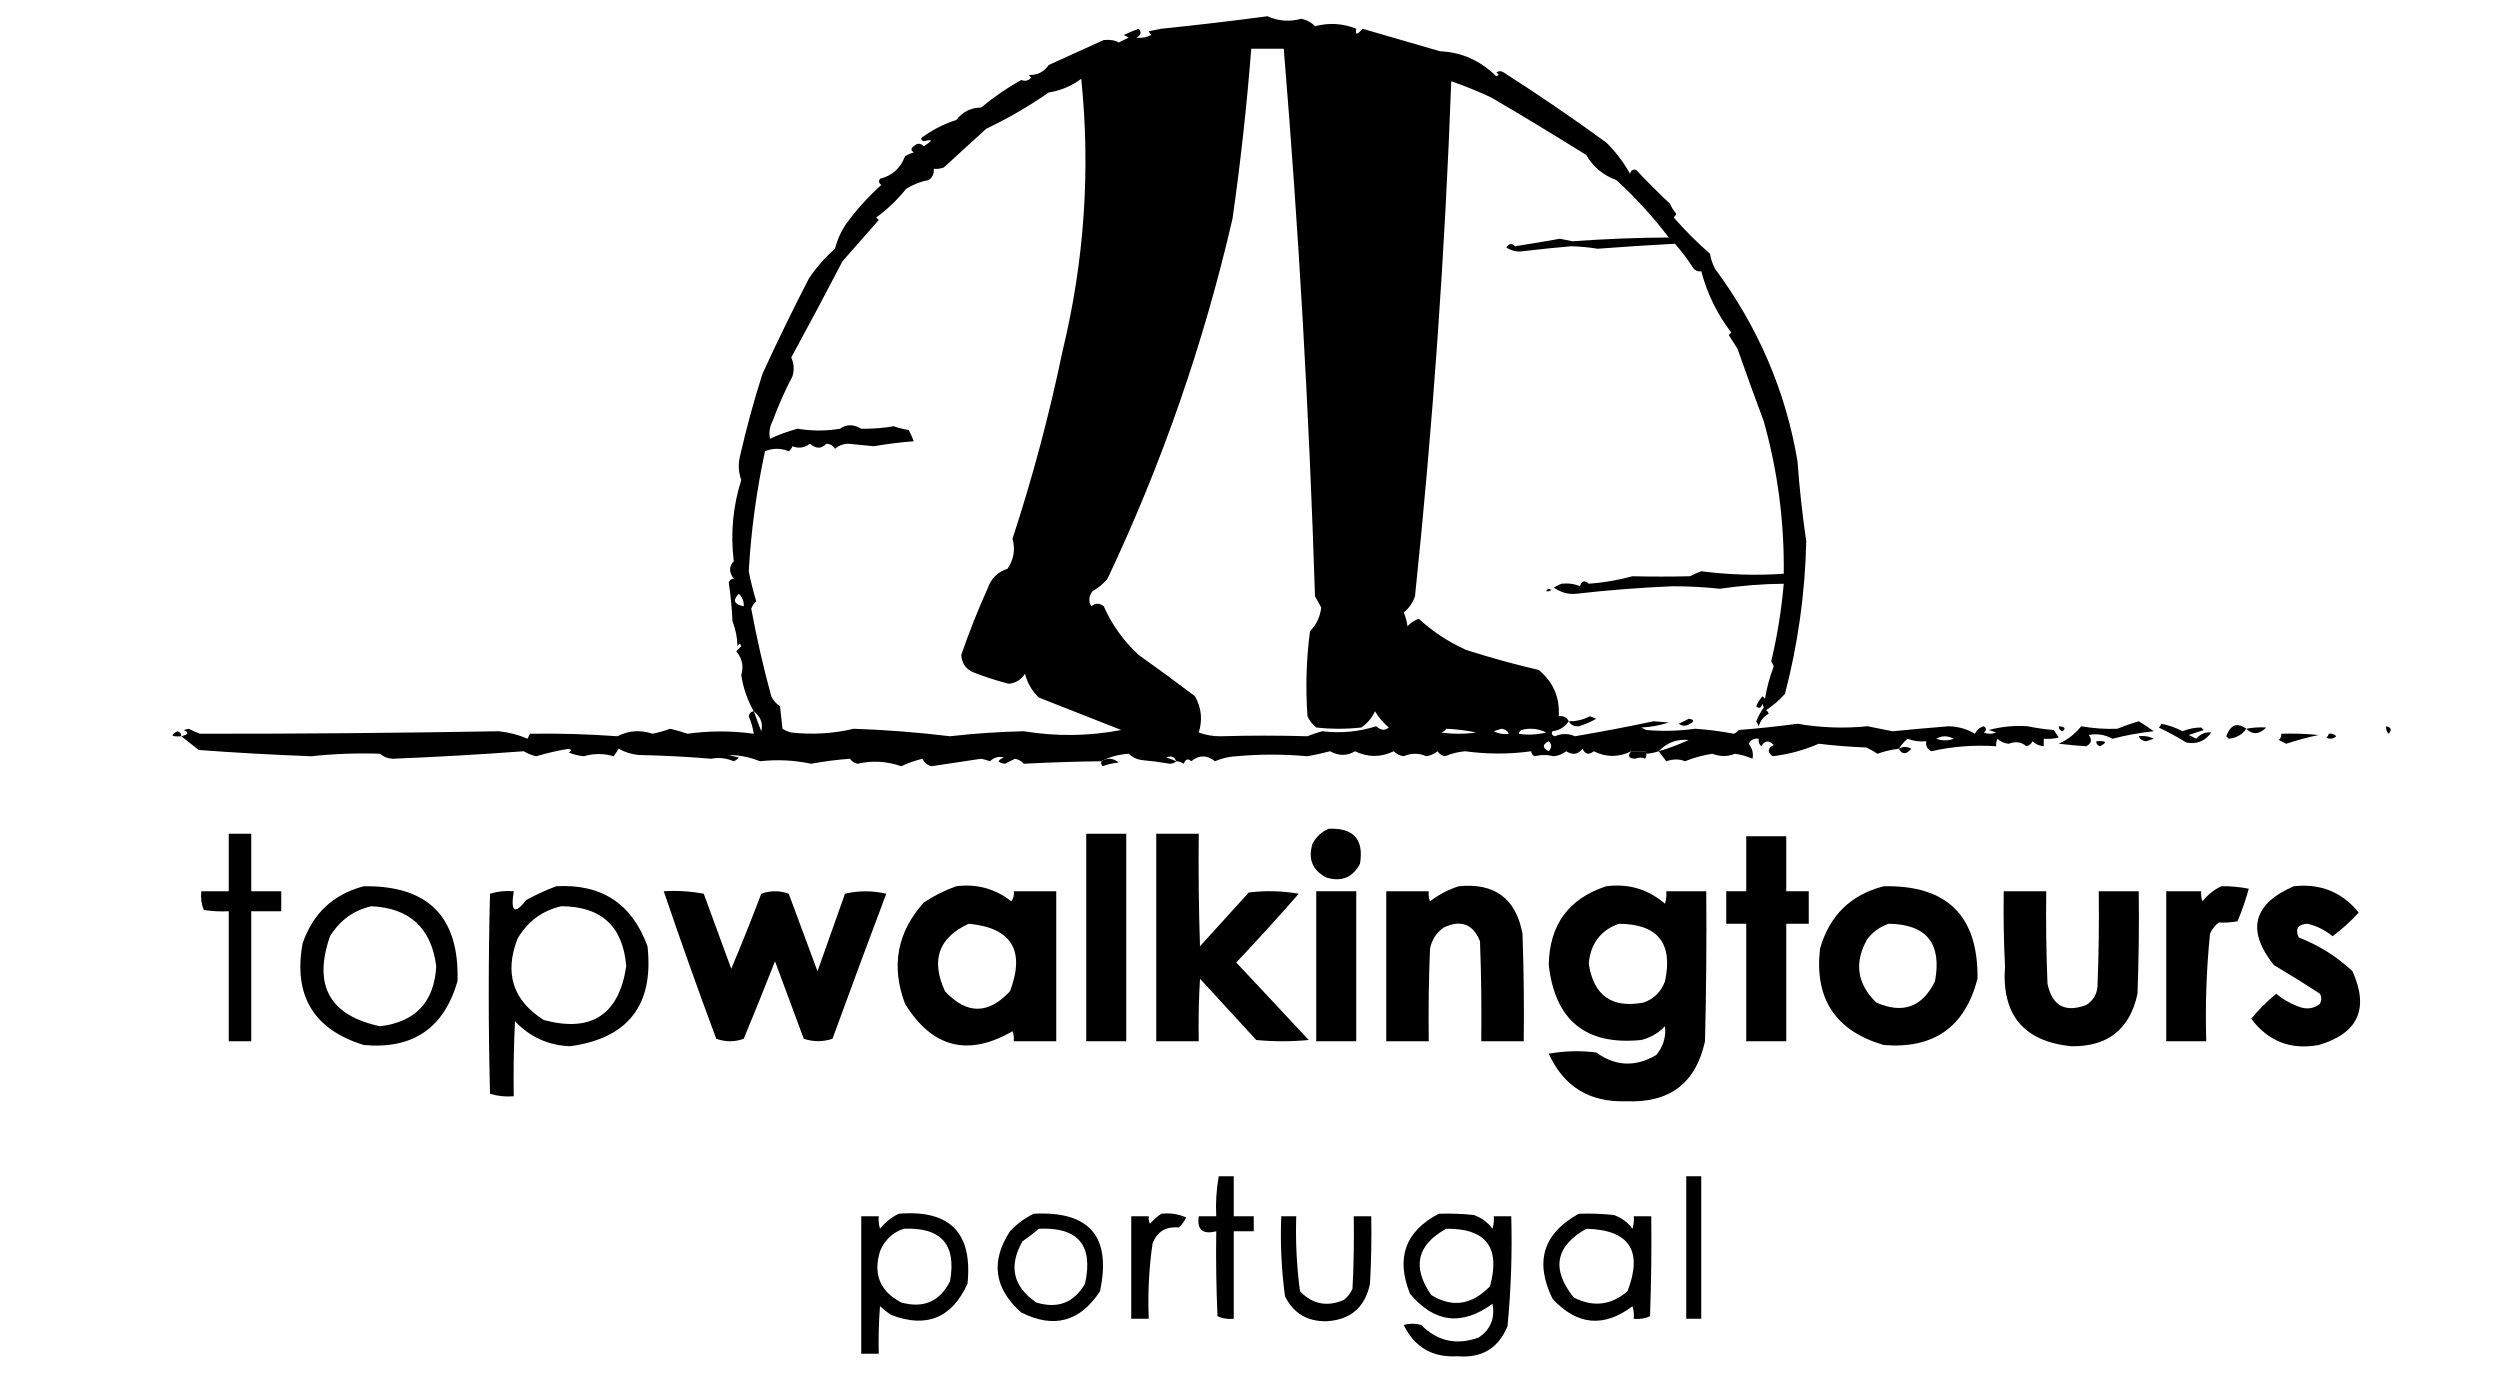
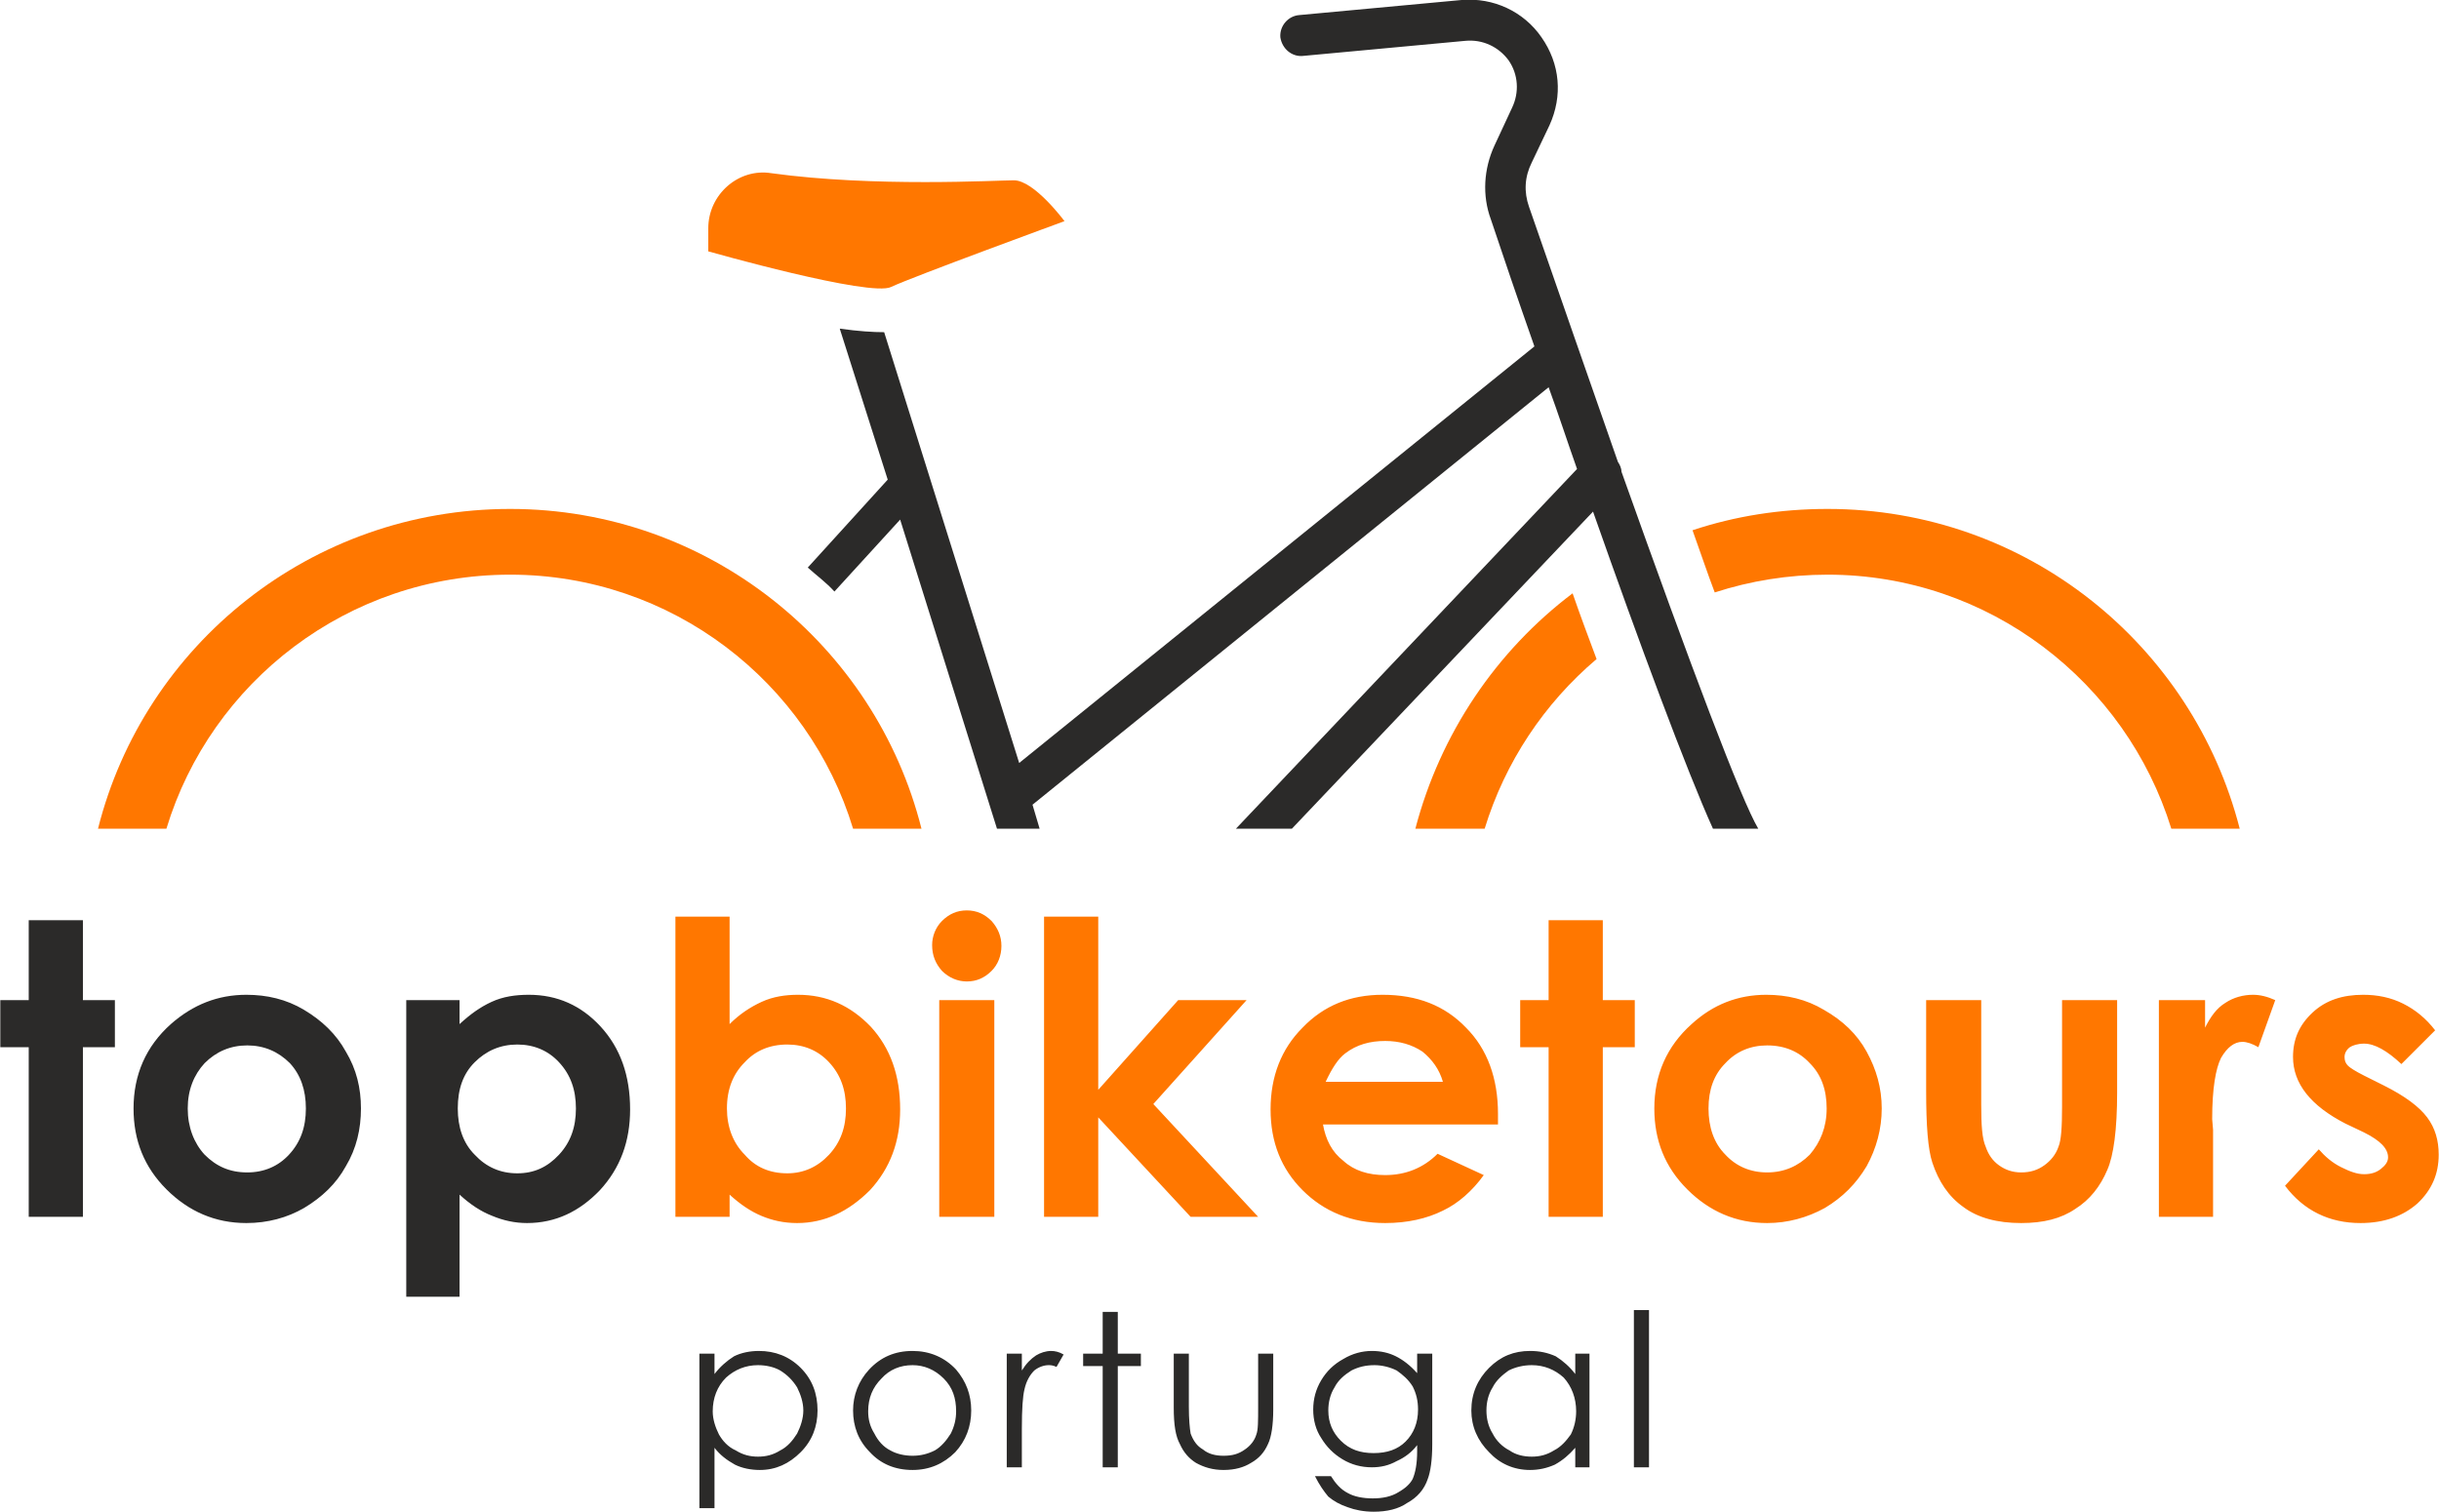
- <svg xmlns="http://www.w3.org/2000/svg" width="1000" height="557" shape-rendering="geometricPrecision" text-rendering="geometricPrecision" image-rendering="optimizeQuality" fill-rule="evenodd" clip-rule="evenodd">
-   <path fill="currentColor" d="M627.5 288.5c-1.473 2.272-3.64 3.605-6.5 4-.591.983-.257 1.65 1 2 2.646-1.177 5.312-1.177 8 0a811.304 811.304 0 0031.5-6l6 .5a40.23 40.23 0 01-11 2l2 1a86.258 86.258 0 0019.5-.5c5.229.34 10.395 1.007 15.5 2a4.457 4.457 0 002-1.5 421.743 421.743 0 0023.5-2.5 103.216 103.216 0 0028 1l10 2a1513.2 1513.2 0 0122.5-2c3.863.132 7.363 1.132 10.5 3 .7-1.532 1.866-2.532 3.5-3 1.211.774 1.211 1.607 0 2.5 1.667.667 3.333.667 5 0l-3-1c5.176-1.375 10.342-1.875 15.5-1.5a84.8 84.8 0 0010.5 1.5l2 3a18.453 18.453 0 01-6 .5v3c-1.7-.126-3.2-.793-4.5-2-.381.982-1.214 1.648-2.5 2-1.871-1.715-4.204-2.049-7-1-1.82-.149-3.32-.816-4.5-2a4.934 4.934 0 00-.5 3c-8.866-.597-17.533.07-26 2-1.611-.82-2.278-2.154-2-4-2.619.268-5.119-.065-7.5-1-1.388 1.236-2.554 2.569-3.5 4a38.822 38.822 0 00-8.5 2 29.517 29.517 0 00-4.5-2.5 237.946 237.946 0 01-19-1.5 65.292 65.292 0 01-18.5 5c-2.152-1.777-1.985-3.277.5-4.5-1.973-2.015-3.64-1.848-5 .5-.886-.825-1.219-1.825-1-3-1.846-.278-3.18.389-4 2 1.429 1.831 1.929 3.831 1.5 6a27.261 27.261 0 00-7-2c-3.017 1.207-6.017 1.207-9 0a48.734 48.734 0 00-11 3c-2.208-.945-4.708-.945-7.5 0a514.367 514.367 0 01-3-4 20.69 20.69 0 01-5 1c0-.667-.333-1-1-1 .131-.876-.202-1.543-1-2-1.526.494-2.859 1.161-4 2-5.033 2.485-10.033 2.485-15 0-1.946 1.587-3.446 1.254-4.5-1-1.793 2.306-3.96 2.639-6.5 1-1.449 1.117-3.116 1.784-5 2-2.598-.649-5.098-.649-7.5 0-1.011-.392-1.511-1.059-1.5-2-8.674 1.217-17.507 1.217-26.5 0a26.922 26.922 0 00-8 2c-1.261-.259-2.261-.926-3-2a9.201 9.201 0 01-4.5 2c-3-1.333-6-1.333-9 0a6.895 6.895 0 01-4-2c-5.168 2.499-10.335 2.499-15.5 0-3.121 1.933-6.454 1.933-10 0a108.036 108.036 0 01-9 2c-9.66-.858-19.16-.858-28.5 0a24.325 24.325 0 00-8.5 2c-3.19-2.569-6.356-2.569-9.5 0-1.303-1.218-2.303-.885-3 1a5.576 5.576 0 00-3-1c-.597.639-1.43.972-2.5 1a152.043 152.043 0 00-11.5-1.5c-1.941-.304-3.607-1.137-5-2.5-4.095.273-7.762 1.273-11 3-10.327.127-20.66.46-31 1-.76-.989-1.927-1.655-3.5-2l-4 2c-3.063-.435-3.23-1.268-.5-2.5-2.062-.564-3.895-.064-5.5 1.5a27.395 27.395 0 00-3.5-1c-6.683 1.001-13.35 2.001-20 3-1.634-.468-2.8-1.468-3.5-3a43.097 43.097 0 00-8.5 3c-5.759-2.027-11.592-2.36-17.5-1-1.261-.259-2.261-.926-3-2-4.968.351-10.135 1.018-15.5 2-6.826-1.435-13.659-1.768-20.5-1-4.074-1.64-8.241-2.473-12.5-2.5l4 1a4.457 4.457 0 01-2 1.5c-3.015-1.28-6.015-1.613-9-1a453.451 453.451 0 00-29-1.5 19.95 19.95 0 01-8-2.5l-2 3c-3.969-1.174-7.969-1.174-12 0a20.2 20.2 0 01-6-1.5c1.196-.654 1.196-1.154 0-1.5a105.33 105.33 0 00-13 3 16.229 16.229 0 01-5-2 1541.363 1541.363 0 01-52.5 3c-1.981-.129-3.647-.796-5-2a195.067 195.067 0 00-27.5 1 1248.636 1248.636 0 01-45-2.5 481.653 481.653 0 01-7-5.5c2.908-.659 3.242-1.493 1-2.5l2-.5a32.7 32.7 0 004.5 2c39.905.029 79.738-.304 119.5-1 4.037.405 7.87 1.405 11.5 3l1-2a392.958 392.958 0 0135 1c4.463-2.309 9.13-2.642 14-1a41.932 41.932 0 007-2c2.4.544 4.733 1.211 7 2 8.783-1.232 17.617-1.232 26.5 0a28.741 28.741 0 00-2-7c.247-1.213.914-1.88 2-2-2.545-4.466-4.212-9.3-5-14.5 1.063-3.426.396-6.593-2-9.5l2-2c-.346-1.196-.846-1.196-1.5 0-.089-3.528-.756-6.862-2-10a154.652 154.652 0 00-1.5-15.5c.392-1.011 1.059-1.511 2-1.5-1.958-2.637-1.958-4.971 0-7-1.343-11.072-.343-21.905 3-32.5-1.117-3.073-1.284-6.24-.5-9.5 2.463-10.9 5.463-21.9 9-33a925.945 925.945 0 0118.5-38 59.693 59.693 0 0110.5-12 30.446 30.446 0 014.5-10c4.083-5.589 8.75-10.755 14-15.5-.951-.718-1.117-1.55-.5-2.5 4.871-1.2 8.204-4.2 10-9a11.357 11.357 0 013.5-1.5c-1.211-.893-1.211-1.726 0-2.5 1.333-1.333 2.667-1.333 4 0 3.736-2.31 3.736-2.977 0-2-1.333-.667-1.333-1.333 0-2a46.71 46.71 0 0113-6.5c2.521-3.26 5.855-4.927 10-5a102.477 102.477 0 0116-11c1.595.617 2.928.284 4-1l-1-1c3.421.121 6.088-1.212 8-4 7.323-3.328 14.657-6.661 22-10 2.627-.212 4.627.121 6 1l4-2-2-1a66.557 66.557 0 016-2.5c1.239 1.507.905 2.674-1 3.5 2.053.325 4.053-.009 6-1a3.647 3.647 0 01-1-1.5l5-1c14.39-1.484 28.556-3.15 42.5-5 4.4 1.983 8.9 2.316 13.5 1 2.194.454 4.027 1.454 5.5 3 5.624-1.503 11.124-1.17 16.5 1-.485 2.612.349 2.612 2.5 0a6956.81 6956.81 0 0131 9c8.573.358 16.073 3.692 22.5 10 1.196-.346 1.196-.846 0-1.5 1-.667 2-.667 3 0a820.309 820.309 0 0141 28 54.726 54.726 0 019.5 12.5c.423-1.456 1.256-1.956 2.5-1.5A308.222 308.222 0 00668 81.5a15.645 15.645 0 002.5 4 3.647 3.647 0 01-1 1.5c4.5 5.167 9.333 10 14.5 14.5a20.64 20.64 0 002 6c17.327 23.423 28.327 49.089 33 77a426.536 426.536 0 003.5 32c-.463 20.712-3.297 41.045-8.5 61a35.063 35.063 0 01-7.5 6.5c.457.414.791.914 1 1.5-2.035 1.097-3.368 2.763-4 5l-1-2a26.248 26.248 0 013-5.5l-.5-1.5c-.535 1.771-1.369 2.104-2.5 1a12.403 12.403 0 012.5-4l1 1a68.059 68.059 0 013.5-13l-1-2a214.55 214.55 0 005-31c-8.421.071-16.921.738-25.5 2a179.952 179.952 0 00-19-1 541.46 541.46 0 00-38.5 3c-3.132.356-6.132-.478-9-2.5l3-1.5c2.768-.303 5.268.03 7.5 1 .677-2.189 1.844-2.522 3.5-1 5.804-.414 11.637-1.414 17.5-3 7.695.177 15.361.177 23 0a37.138 37.138 0 014.5-2c11.084 1.428 22.084 1.761 33 1 .245-20.816-2.422-41.149-8-61a1467.889 1467.889 0 01-10.5-29l-3.5-5.5 1-1c-5.622-7.361-9.622-15.528-12-24.5-1.175.219-2.175-.114-3-1a86.401 86.401 0 00-7.5-10 1270.288 1270.288 0 00-31 2 76.618 76.618 0 00-10.5-1 592.233 592.233 0 00-19.5 2c-2.138.352-4.304-.148-6.5-1.5 1.036-1.617 2.203-1.784 3.5-.5a801.901 801.901 0 0018-3l5 1c13.231-.94 26.064-1.44 38.5-1.5a170.723 170.723 0 00-21-23c-5.195-1.858-9.195-5.192-12-10a1521.507 1521.507 0 00-38-23 163.288 163.288 0 00-16-6.5 3053.78 3053.78 0 01-14.5 206c-.883 2.602-2.383 4.769-4.5 6.5a20.431 20.431 0 011.5 5.5 10.94 10.94 0 014.5-3c5.611 5.147 11.945 9.314 19 12.5a386.091 386.091 0 0029 8c5.788 4.749 8.454 10.915 8 18.5 1.88-.271 3.213.396 4 2zm-127-269h13a4337.562 4337.562 0 0112.5 219c.85 1.51 1.683 3.01 2.5 4.5-.456 3.734-1.956 6.901-4.5 9.5a166.721 166.721 0 00-1 34 11.532 11.532 0 003.5 4.5c6 .667 12 .667 18 0 2.406-1.622 4.239-3.789 5.5-6.5a25.55 25.55 0 005.5 6.5c-1.522 1.328-3.189 1.162-5-.5-7.05 2.222-14.217 2.889-21.5 2a40.179 40.179 0 00-6 2 595.813 595.813 0 00-34.5 0 24.227 24.227 0 01-9-1.5c1.581-5.022 1.081-9.855-1.5-14.5a859.255 859.255 0 00-22.5-16.5c-6.032-5.53-10.699-12.03-14-19.5-1.667-1.333-3.333-1.333-5 0-1.163-2.05-.996-4.05.5-6a21.53 21.53 0 006-5c21.842-46.191 38.508-94.191 50-144a1069.812 1069.812 0 007.5-68zm-68 12c3.747 36.6 1.247 72.934-7.5 109a690.578 690.578 0 01-20 75c1.198 4.289.531 8.289-2 12-3.974 1.307-6.641 3.974-8 8a302.513 302.513 0 00-10.5 26.5c.235 3.399 1.902 5.732 5 7a118.229 118.229 0 0014 4.5c2.771-.256 4.938-1.59 6.5-4 .936 3.707 2.769 6.874 5.5 9.5l33 13c-12.83 2.481-25.83 2.647-39 .5a324.51 324.51 0 00-29.5 2 447.138 447.138 0 00-38.5-3c-8.203 1.95-16.537 2.45-25 1.5a11.333 11.333 0 01-3.5-1.5l-1-9c-1.556-1.02-2.722-2.353-3.5-4a435.17 435.17 0 01-8-35 7.293 7.293 0 012-3 116.258 116.258 0 01-3-12c.91-16.057 3.076-32.057 6.5-48 3.135-1.299 6.301-1.299 9.5 0a4.457 4.457 0 001.5-2c2.42.988 4.753.655 7-1 2.419 2.094 4.586 2.094 6.5 0 1.529.029 2.696.696 3.5 2 1.574-1.348 3.407-2.014 5.5-2 3.322.345 6.655.679 10 1 5.508-.946 10.841-1.612 16-2a37.138 37.138 0 00-2-4.5 32.444 32.444 0 01-6-1.5 71.524 71.524 0 01-13 1c-3.068-1.859-5.902-1.859-8.5 0-5.515.93-11.182.93-17 0a68.96 68.96 0 00-11 4c-.484-2.413-.15-4.746 1-7a152.453 152.453 0 018-18c.769-2.599.602-5.099-.5-7.5a2204.956 2204.956 0 0020.5-38.5L351.5 88l-1-1a65.337 65.337 0 0012-11.5 26.131 26.131 0 019-3.5c1.537-1.11 2.203-2.61 2-4.5a8.435 8.435 0 004-.5c5.733-5.182 11.4-10.349 17-15.5a179.827 179.827 0 0025-14.5c4.873-.784 9.206-2.617 13-5.5zm-137 206c1.431 1.28 2.098 2.947 2 5-3.851-.679-4.518-2.346-2-5zm6 47c2.796 2.215 3.796 4.881 3 8l-3-8zm277 7c4.034.172 8.034.672 12 1.5a49.226 49.226 0 01-14 0c.916-.278 1.582-.778 2-1.5zm25 2a9.86 9.86 0 01-6-1l3-1c1.53.14 2.53.807 3 2zm4 0c.111-.617.444-1.117 1-1.5 3.533-.903 6.867-.57 10 1-3.802.917-7.468 1.083-11 .5zm167 2c2.193-1.297 4.527-1.297 7 0-2.271.863-4.605.863-7 0zm-111 5c3.247-3.455 7.247-4.955 12-4.5a90.245 90.245 0 01-12 4.5zm-44-4c1.282 1.208 1.282 2.542 0 4-2.625-1.365-2.625-2.698 0-4zm38 4h-5c1.141-.839 2.474-1.506 4-2 .798.457 1.131 1.124 1 2zm-187 4a28.208 28.208 0 00-4-1.5c1.963-.844 3.296-.344 4 1.5z" opacity="1" />
-   <path fill="currentColor" d="M600.5 98.5c1.333.667 1.333.667 0 0z" opacity="1" />
-   <path fill="currentColor" d="M618.5 236.5c.397-1.025 1.063-1.192 2-.5a2.428 2.428 0 01-2 .5z" opacity="1" />
-   <path fill="currentColor" d="M627.5 288.5c2.988.061 5.821-.605 8.5-2l2.5 1a32.5 32.5 0 01-7 3c-1.855.16-3.188-.507-4-2z" opacity="1" />
-   <path fill="currentColor" d="M675.5 287.5c2.205.346 2.372 1.013.5 2-1.578 1.047-3.078 1.047-4.5 0a71.254 71.254 0 004-2z" opacity="1" />
-   <path fill="currentColor" d="M855.5 288.5a77.261 77.261 0 016 4 110.84 110.84 0 00-16.5 3c-3.014-1.65-6.181-2.15-9.5-1.5 1.43 1.88 1.096 3.38-1 4.5-3.654-.23-7.321-.563-11-1 3.531-1.605 6.531-3.938 9-7a66.566 66.566 0 0014.5 1 82.284 82.284 0 018.5-3z" opacity="1" />
-   <path fill="currentColor" d="M864.5 289.5a30.644 30.644 0 018.5 3c2.468-1.003 4.968-1.503 7.5-1.5l1 1-6 2 3 1.5c1.64-1.93 3.64-2.763 6-2.5-2.505 3.5-5.839 4.833-10 4a114.963 114.963 0 00-11-6c.556-.383.889-.883 1-1.5z" opacity="1" />
-   <path fill="currentColor" d="M898.5 291.5c-1.6 2.351-3.933 3.684-7 4l-1-1c1.719-4.654 4.386-5.654 8-3z" opacity="1" />
-   <path fill="currentColor" d="M823.5 290.5c2.483.23 2.983.897 1.5 2-1.03-.336-1.53-1.003-1.5-2z" opacity="1" />
-   <path fill="currentColor" d="M898.5 291.5a31.6 31.6 0 018-.5c-2.817 2.83-5.483 2.997-8 .5z" opacity="1" />
-   <path fill="currentColor" d="M954.5 290.5c1.965.448 2.298 1.448 1 3-.886-.825-1.219-1.825-1-3z" opacity="1" />
-   <path fill="currentColor" d="M72.5 294.5c-4.088.282-4.588-.385-1.5-2 1.03.336 1.53 1.003 1.5 2z" opacity="1" />
-   <path fill="currentColor" d="M912.5 293.5a112.97 112.97 0 0115 .5 112.222 112.222 0 00-13 3.5l-3-1.5c.752-.671 1.086-1.504 1-2.5z" opacity="1" />
-   <path fill="currentColor" d="M931.5 293.5c1.175-.219 2.175.114 3 1-1.223 1.114-2.556 1.281-4 .5.556-.383.889-.883 1-1.5z" opacity="1" />
-   <path fill="currentColor" d="M855.5 294.5a9.86 9.86 0 016 1l-3 1c-1.53-.14-2.53-.807-3-2z" opacity="1" />
-   <path fill="currentColor" d="M838.5 296.5c4.088-.282 4.588.385 1.5 2-1.03-.336-1.53-1.003-1.5-2z" opacity="1" />
-   <path fill="currentColor" d="M759.5 299.5c1.739-.934 3.405-.934 5 0-2.006 2.396-3.672 2.396-5 0z" opacity="1" />
-   <path fill="currentColor" d="M652.5 300.5h5c.667 0 1 .333 1 1a2.428 2.428 0 01-.5 2c-1.13-.614-2.463-.614-4 0-2.578-.182-3.078-1.182-1.5-3z" opacity="1" />
-   <path fill="currentColor" d="M440.5 304.5c2.461-1.474 4.794-1.307 7 .5a26.67 26.67 0 00-6.5 1.5 2.428 2.428 0 01-.5-2z" opacity="1" />
-   <path fill="currentColor" d="M531.5 331.5c9.953-.404 14.12 4.263 12.5 14-2.919 5.525-7.419 7.358-13.5 5.5-5.525-2.919-7.358-7.419-5.5-13.5 1.494-2.814 3.66-4.814 6.5-6z" opacity="1" />
-   <path fill="currentColor" d="M91.5 333.5h9v23h12v8h-12v52h-9v-52a50.464 50.464 0 01-10-.5c-.935-2.381-1.268-4.881-1-7.5h11v-23z" opacity="1" />
-   <path fill="currentColor" d="M434.5 333.5h16v83h-16v-83z" opacity="1" />
-   <path fill="currentColor" d="M462.5 333.5h17c-.167 15.004 0 30.004.5 45l19.5-21.5a67.229 67.229 0 0120 .5 971.09 971.09 0 01-25 27.5l29 31c-7 .667-14 .667-21 0L480 391.5c-.5 8.327-.666 16.66-.5 25h-17v-83z" opacity="1" />
-   <path fill="currentColor" d="M698.5 334.5h16v22h9v13h-9v47h-16v-47h-8v-13h8v-22z" opacity="1" />
-   <path fill="currentColor" d="M145.5 354.5c25.808-.359 38.308 12.308 37.5 38-5.416 18.799-17.916 27.299-37.5 25.5-20.017-6.185-28.184-19.685-24.5-40.5 4.112-12.115 12.279-19.781 24.5-23zm3 8c15.355.686 24.022 8.686 26 24-.801 14.3-8.301 22.3-22.5 24-20.158-4.306-26.825-16.306-20-36 3.927-6.361 9.427-10.361 16.5-12z" opacity="1" />
-   <path fill="currentColor" d="M222.5 354.5c18.136-1.024 30.303 6.976 36.5 24 2.603 23.492-7.731 36.826-31 40-8.701-.351-16.034-3.684-22-10-.5 9.994-.666 19.994-.5 30-3.277.284-6.443-.049-9.5-1a1599.45 1599.45 0 010-80c3.057-.951 6.223-1.284 9.5-1-1.311 8.299.356 9.466 5 3.5a94.836 94.836 0 0112-5.5zm2 8c16.046.047 24.713 8.047 26 24-2.957 19.452-13.957 26.618-33 21.5-12.341-7.838-15.841-18.671-10.5-32.5 4.01-6.909 9.844-11.242 17.5-13z" opacity="1" />
-   <path fill="currentColor" d="M382.5 354.5c8.221-1.034 15.554.966 22 6 .929-1.189 1.262-2.522 1-4h17v60h-17a8.43 8.43 0 00-.5-4c-17.822 10.286-32.155 6.619-43-11-5.66-15.058-3.16-28.558 7.5-40.5 4.157-2.745 8.49-4.912 13-6.5zm5 15c17.166 1.644 22.666 10.644 16.5 27-8.667 9.333-17.333 9.333-26 0-5.746-12.455-2.579-21.455 9.5-27z" opacity="1" />
-   <path fill="currentColor" d="M583.5 354.5c14.401-1.418 22.901 4.915 25.5 19 .5 14.329.667 28.663.5 43h-17c.167-13.337 0-26.671-.5-40-2.779-6.896-7.613-8.729-14.5-5.5-2.967 2.1-4.8 4.934-5.5 8.5a684.346 684.346 0 00-.5 37h-17v-60h17a8.43 8.43 0 00.5 4c3.575-2.702 7.408-4.702 11.5-6z" opacity="1" />
-   <path fill="currentColor" d="M642.5 354.5c8.938-1.143 16.772 1.19 23.5 7a12.93 12.93 0 00.5-5h16c.167 20.003 0 40.003-.5 60-3.626 16.755-14.126 24.755-31.5 24-14.641.52-24.974-5.813-31-19a60.713 60.713 0 0119-.5c7.703 5.555 15.703 5.888 24 1 2.794-3.344 3.961-7.177 3.5-11.5-2.626 2.731-5.793 4.564-9.5 5.5-22.125 2.218-34.458-7.782-37-30 .277-16.084 7.943-26.584 23-31.5zm5 15c15.608.106 21.775 7.773 18.5 23-1.5 4.167-4.333 7-8.5 8.5-12.721 2.443-20.054-2.724-22-15.5.686-7.996 4.686-13.329 12-16z" opacity="1" />
-   <path fill="currentColor" d="M753.5 354.5c25.324-.509 37.824 11.825 37.5 37-4.987 19.305-17.487 28.138-37.5 26.5-19.268-5.616-27.768-18.449-25.5-38.5 3.781-13.282 12.281-21.615 25.5-25zm2 15c15.133.213 21.3 7.879 18.5 23-5.071 10.358-12.904 13.191-23.5 8.5-7.76-7.575-8.926-16.075-3.5-25.5 2.322-2.895 5.155-4.895 8.5-6z" opacity="1" />
-   <path fill="currentColor" d="M888.5 354.5a49.369 49.369 0 0111 1 100.103 100.103 0 01-4.5 13c-2.405.464-4.905.631-7.5.5a11.532 11.532 0 00-3.5 4.5 331.583 331.583 0 00-1.5 43h-16v-60h14a8.43 8.43 0 00.5 4c2.114-2.621 4.614-4.621 7.5-6z" opacity="1" />
-   <path fill="currentColor" d="M917.5 354.5c10.598-1.199 19.265 2.301 26 10.5a70.352 70.352 0 01-10.5 9.5c-2.912-2.456-6.245-4.123-10-5-3.869.25-5.036 2.083-3.5 5.5 8.094 3.124 15.26 7.624 21.5 13.5 6.742 15.014 2.242 24.848-13.5 29.5-11.218 2.053-20.218-1.447-27-10.5 3-3.667 6.333-7 10-10a29.996 29.996 0 0010 5.5c2.757.782 5.257.282 7.5-1.5.667-1.333.667-2.667 0-4a524.024 524.024 0 00-18.5-11.5c-10.977-13.909-8.31-24.409 8-31.5z" opacity="1" />
-   <path fill="currentColor" d="M265.5 356.5a64.873 64.873 0 0116 1l11 30a819.868 819.868 0 0012-30c3.667-1.333 7.333-1.333 11 0l11.5 31 11-31c5.446-1.306 10.946-1.306 16.5 0a6030.927 6030.927 0 00-21.5 58c-3.786 1.295-7.62 1.295-11.5 0l-11.5-31a1766.986 1766.986 0 01-12.5 31c-3.667 1.333-7.333 1.333-11 0a2129.282 2129.282 0 01-21-59z" opacity="1" />
-   <path fill="currentColor" d="M526.5 356.5h16v60h-16v-60z" opacity="1" />
-   <path fill="currentColor" d="M801.5 356.5h17c-.167 12.338 0 24.671.5 37 1.848 8.841 7.015 11.674 15.5 8.5 2.768-1.762 4.268-4.262 4.5-7.5.5-12.662.667-25.329.5-38h16a840.27 840.27 0 01-.5 41c-3.055 14.217-11.889 21.217-26.5 21-19.086-1.935-27.919-12.602-26.5-32-.5-9.994-.666-19.994-.5-30z" opacity="1" />
-   <path fill="currentColor" d="M487.5 470.5h6v16h8v6h-8v35c-2.292.256-4.459-.077-6.5-1a577.896 577.896 0 01-.5-34c-5.431 1.406-7.765-.594-7-6h7a69.302 69.302 0 011-16z" opacity="1" />
-   <path fill="currentColor" d="M674.5 470.5h6v57h-6v-57z" opacity="1" />
-   <path fill="currentColor" d="M359.5 485.5c20.46-1.707 29.627 7.626 27.5 28-6.242 13.704-16.409 17.87-30.5 12.5a36.078 36.078 0 01-4.5-3.5c-.5 6.325-.666 12.658-.5 19h-7v-55h7a12.93 12.93 0 00.5 5c2.114-2.621 4.614-4.621 7.5-6zm2 6c14.99-.661 21.156 6.339 18.5 21-4.064 8.11-10.564 10.943-19.5 8.5-8.477-4.457-11.31-11.29-8.5-20.5 1.871-4.494 5.038-7.494 9.5-9z" opacity="1" />
-   <path fill="currentColor" d="M413.5 485.5c22.326-1.175 31.159 9.158 26.5 31-7.965 12.21-18.465 15.044-31.5 8.5-10.857-9.602-12.357-20.436-4.5-32.5 2.79-2.965 5.957-5.298 9.5-7zm2 6c15.758-.741 21.925 6.592 18.5 22-4.395 7.603-10.895 10.103-19.5 7.5-9.31-6.413-11.144-14.58-5.5-24.5a63.382 63.382 0 006.5-5z" opacity="1" />
-   <path fill="currentColor" d="M464.5 485.5c3.548-.405 6.881.095 10 1.5a13.92 13.92 0 01-3 4c-5.237-.472-8.737 1.695-10.5 6.5a162.766 162.766 0 00-1.5 30h-7v-41h7a4.934 4.934 0 00.5 3c1.397-1.57 2.897-2.904 4.5-4z" opacity="1" />
-   <path fill="currentColor" d="M575.5 485.5a98.432 98.432 0 0114 .5c3.062 1.061 5.562 2.894 7.5 5.5a12.93 12.93 0 00.5-5h7a353.706 353.706 0 01-1.5 44c-3.656 8.835-10.323 12.835-20 12-9.985.594-17.151-3.573-21.5-12.5a12.494 12.494 0 017 0c6.506 6.541 14.173 8.208 23 5 4.749-3.233 6.582-7.733 5.5-13.5-12.258 8.971-23.258 7.638-33-4-5.744-14.277-1.911-24.943 11.5-32zm3 6c15.93-.167 21.763 7.499 17.5 23-7.271 7.514-15.104 8.681-23.5 3.5-7.761-11.191-5.761-20.024 6-26.5z" opacity="1" />
-   <path fill="currentColor" d="M631.5 485.5a98.432 98.432 0 0114 .5c3.062 1.061 5.562 2.894 7.5 5.5a12.93 12.93 0 00.5-5h7c.167 13.337 0 26.671-.5 40-2.041.923-4.208 1.256-6.5 1a12.93 12.93 0 00-.5-5c-11.527 8.643-22.194 7.643-32-3-7.226-14.816-3.726-26.15 10.5-34zm3 6c17.257.439 22.757 8.773 16.5 25-6.541 5.626-13.708 6.46-21.5 2.5-9.038-11.282-7.371-20.449 5-27.5z" opacity="1" />
-   <path fill="currentColor" d="M512.5 486.5h6c-.331 10.05.169 20.05 1.5 30 4.947 5.185 10.781 6.351 17.5 3.5a11.532 11.532 0 003.5-4.5c.5-9.661.666-19.328.5-29h7c.166 9.006 0 18.006-.5 27-1.983 9.482-7.816 14.482-17.5 15-7.669.089-13.169-3.245-16.5-10a183.938 183.938 0 01-1.5-32z" opacity="1" />
+ <svg xmlns="http://www.w3.org/2000/svg" xml:space="preserve" width="253.754mm" height="157.298mm" version="1.1" style="shape-rendering:geometricPrecision; text-rendering:geometricPrecision; image-rendering:optimizeQuality; fill-rule:evenodd; clip-rule:evenodd" viewBox="0 0 2745 1702">
+   <defs>
+     <style type="text/css">
+             
+             .fil0 {
+                 fill: #2B2A29;
+                 fill-rule: nonzero
+             }
+ 
+             .fil1 {
+                 fill: #FF7700;
+                 fill-rule: nonzero
+             }
+             
+         </style>
+   </defs>
+   <g id="Camada_x0020_1">
+     <g id="_1648026960">
+       <g>
+         <path class="fil0" d="M787 1524l17 0 0 23c6,-8 14,-15 22,-20 8,-4 18,-6 28,-6 18,0 34,6 47,19 13,13 19,29 19,48 0,18 -6,34 -19,47 -13,13 -28,20 -46,20 -10,0 -20,-2 -28,-6 -9,-5 -17,-11 -23,-19l0 68 -17 0 0 -174zm66 13c-14,0 -26,5 -36,14 -10,10 -15,23 -15,38 0,9 3,18 7,26 4,7 10,14 19,18 8,5 16,7 25,7 9,0 17,-2 25,-7 8,-4 14,-11 19,-19 4,-8 7,-17 7,-26 0,-9 -3,-18 -7,-26 -5,-8 -11,-14 -19,-19 -7,-4 -16,-6 -25,-6zm174 -16c19,0 36,7 49,21 11,13 17,28 17,46 0,18 -6,34 -18,47 -13,13 -29,20 -48,20 -20,0 -36,-7 -48,-20 -13,-13 -19,-29 -19,-47 0,-17 6,-33 18,-46 13,-14 29,-21 49,-21zm0 16c-14,0 -26,5 -35,15 -10,10 -15,22 -15,37 0,9 2,17 7,25 4,8 10,15 18,19 7,4 16,6 25,6 9,0 17,-2 25,-6 7,-4 13,-11 18,-19 4,-8 6,-16 6,-25 0,-15 -4,-27 -14,-37 -10,-10 -22,-15 -35,-15zm106 -13l17 0 0 19c5,-8 10,-13 16,-17 5,-3 11,-5 17,-5 4,0 9,1 14,4l-8 14c-4,-2 -7,-2 -9,-2 -5,0 -11,2 -16,6 -5,5 -9,12 -11,21 -2,8 -3,22 -3,45l0 43 -17 0 0 -128zm108 -47l17 0 0 47 26 0 0 14 -26 0 0 114 -17 0 0 -114 -22 0 0 -14 22 0 0 -47zm80 47l17 0 0 60c0,14 1,24 2,30 3,8 7,14 14,18 6,5 14,7 23,7 10,0 17,-2 24,-7 6,-4 11,-10 13,-17 2,-5 2,-15 2,-31l0 -60 17 0 0 63c0,17 -2,31 -6,39 -4,9 -10,16 -19,21 -8,5 -18,8 -31,8 -12,0 -22,-3 -31,-8 -8,-5 -14,-12 -18,-21 -5,-9 -7,-22 -7,-41l0 -61zm274 0l17 0 0 102c0,18 -2,31 -5,39 -4,12 -12,21 -23,27 -10,7 -23,10 -38,10 -11,0 -21,-2 -29,-5 -9,-3 -16,-7 -22,-12 -5,-6 -10,-13 -15,-23l18 0c5,8 11,15 19,19 7,4 17,6 28,6 11,0 21,-2 29,-7 7,-4 13,-9 16,-15 3,-7 5,-17 5,-31l0 -7c-6,8 -14,14 -23,18 -9,5 -18,7 -28,7 -12,0 -23,-3 -33,-9 -10,-6 -18,-14 -24,-24 -6,-9 -9,-20 -9,-32 0,-12 3,-23 9,-33 6,-10 14,-18 25,-24 10,-6 21,-9 32,-9 10,0 19,2 27,6 8,4 16,10 24,19l0 -22zm-48 13c-10,0 -18,2 -26,6 -8,5 -15,11 -19,19 -5,8 -7,17 -7,26 0,14 5,25 14,34 10,10 22,14 37,14 15,0 27,-4 36,-13 9,-9 14,-21 14,-36 0,-10 -2,-18 -6,-26 -5,-8 -11,-13 -18,-18 -8,-4 -17,-6 -25,-6zm242 -13l0 128 -16 0 0 -22c-7,8 -14,14 -23,19 -9,4 -18,6 -28,6 -18,0 -34,-7 -46,-20 -13,-13 -20,-29 -20,-47 0,-19 7,-35 20,-48 13,-13 28,-19 46,-19 11,0 20,2 29,6 8,5 16,12 22,20l0 -23 16 0zm-65 13c-9,0 -18,2 -26,6 -7,5 -14,11 -18,19 -5,8 -7,17 -7,26 0,9 2,18 7,26 4,8 11,15 19,19 7,5 16,7 25,7 9,0 17,-2 25,-7 8,-4 14,-11 19,-18 4,-8 6,-17 6,-26 0,-15 -5,-28 -14,-38 -10,-9 -22,-14 -36,-14zm115 -62l17 0 0 177 -17 0 0 -177z" />
+         <path class="fil0" d="M32 1036l61 0 0 90 36 0 0 53 -36 0 0 191 -61 0 0 -191 -32 0 0 -53 32 0 0 -90zm245 84c23,0 45,5 65,17 20,12 36,27 47,47 12,20 17,41 17,64 0,23 -5,45 -17,65 -11,20 -27,35 -47,47 -19,11 -41,17 -65,17 -35,0 -65,-13 -90,-38 -25,-25 -37,-55 -37,-91 0,-38 14,-70 42,-95 25,-22 53,-33 85,-33zm1 57c-19,0 -35,7 -48,20 -12,13 -19,30 -19,51 0,21 7,39 19,52 13,13 28,20 48,20 19,0 35,-7 47,-20 13,-14 19,-31 19,-52 0,-21 -6,-38 -18,-51 -13,-13 -29,-20 -48,-20zm239 -51l0 27c12,-11 23,-19 36,-25 13,-6 27,-8 42,-8 32,0 59,12 81,36 22,24 33,55 33,93 0,36 -11,66 -34,91 -23,24 -50,37 -82,37 -14,0 -27,-3 -39,-8 -13,-5 -25,-13 -37,-24l0 115 -60 0 0 -334 60 0zm65 50c-19,0 -35,7 -48,20 -13,13 -19,30 -19,52 0,21 6,39 19,52 13,14 29,21 48,21 19,0 34,-7 47,-21 13,-14 19,-31 19,-52 0,-21 -6,-38 -19,-52 -12,-13 -28,-20 -47,-20z" />
+         <path class="fil1" d="M821 1032l0 121c11,-11 23,-19 36,-25 13,-6 27,-8 41,-8 32,0 59,12 82,36 22,24 33,55 33,93 0,36 -11,66 -34,91 -24,24 -51,37 -82,37 -15,0 -28,-3 -40,-8 -12,-5 -24,-13 -36,-24l0 25 -61 0 0 -338 61 0zm65 144c-20,0 -36,7 -48,20 -13,13 -20,30 -20,52 0,21 7,39 20,52 12,14 28,21 48,21 18,0 34,-7 47,-21 13,-14 19,-31 19,-52 0,-21 -6,-38 -19,-52 -12,-13 -28,-20 -47,-20zm202 -151c11,0 20,4 28,12 7,8 11,17 11,28 0,11 -4,21 -11,28 -8,8 -17,12 -28,12 -10,0 -20,-4 -28,-12 -7,-8 -11,-17 -11,-29 0,-10 4,-20 11,-27 8,-8 17,-12 28,-12zm-31 101l62 0 0 244 -62 0 0 -244zm118 -94l61 0 0 195 90 -101 77 0 -105 117 118 127 -76 0 -104 -112 0 112 -61 0 0 -338zm511 234l-197 0c3,17 10,31 23,41 12,11 28,16 47,16 23,0 43,-8 59,-24l52 24c-13,18 -29,32 -46,40 -18,9 -40,14 -65,14 -38,0 -69,-13 -93,-37 -24,-24 -36,-54 -36,-91 0,-37 12,-68 36,-92 24,-25 54,-37 90,-37 39,0 70,12 94,37 24,24 36,57 36,97l0 12zm-62 -48c-4,-14 -12,-25 -23,-34 -12,-8 -26,-12 -42,-12 -17,0 -32,4 -45,14 -8,6 -15,17 -22,32l132 0zm119 -182l61 0 0 90 36 0 0 53 -36 0 0 191 -61 0 0 -191 -32 0 0 -53 32 0 0 -90zm245 84c23,0 45,5 65,17 21,12 37,27 48,47 11,20 17,41 17,64 0,23 -6,45 -17,65 -12,20 -27,35 -47,47 -20,11 -42,17 -65,17 -35,0 -65,-13 -90,-38 -25,-25 -37,-55 -37,-91 0,-38 14,-70 42,-95 24,-22 52,-33 84,-33zm1 57c-19,0 -35,7 -47,20 -13,13 -19,30 -19,51 0,21 6,39 19,52 12,13 28,20 47,20 19,0 35,-7 48,-20 12,-14 19,-31 19,-52 0,-21 -6,-38 -19,-51 -12,-13 -28,-20 -48,-20zm179 -51l62 0 0 118c0,23 1,38 5,47 3,9 8,16 15,21 7,5 15,8 25,8 11,0 19,-3 26,-8 7,-5 13,-12 16,-21 3,-7 4,-22 4,-45l0 -120 62 0 0 104c0,42 -4,71 -11,87 -8,19 -20,34 -36,44 -16,11 -36,16 -61,16 -27,0 -49,-6 -65,-18 -17,-12 -28,-29 -35,-50 -5,-15 -7,-42 -7,-81l0 -102zm262 0l52 0 0 31c6,-12 13,-22 23,-28 9,-6 20,-9 31,-9 8,0 16,2 25,6l-19 53c-7,-4 -13,-6 -18,-6 -9,0 -17,6 -24,18 -6,12 -10,34 -10,69l1 12 0 98 -61 0 0 -244zm311 34l-38 38c-16,-15 -30,-23 -42,-23 -7,0 -13,2 -16,4 -4,3 -6,7 -6,11 0,4 1,7 4,10 2,2 8,6 18,11l22 11c24,12 40,24 49,36 9,12 13,26 13,42 0,22 -8,40 -24,55 -16,14 -37,22 -64,22 -35,0 -64,-14 -85,-42l38 -41c7,8 15,15 25,20 10,5 18,8 26,8 8,0 14,-2 19,-6 5,-4 8,-8 8,-13 0,-10 -9,-19 -27,-28l-21 -10c-39,-20 -59,-45 -59,-75 0,-20 7,-36 22,-50 15,-14 34,-20 57,-20 16,0 31,3 45,10 14,7 26,17 36,30z" />
+       </g>
+       <path class="fil1" d="M187 933c50,-165 204,-286 387,-286 182,0 336,121 386,286l77 0c-52,-207 -240,-360 -463,-360 -224,0 -412,153 -464,360l77 0z" />
+       <path class="fil0" d="M1466 63l183 -17c20,-2 38,7 49,22 11,16 12,36 4,53l-20 43c-12,26 -14,56 -4,83 13,39 30,89 49,143l-580 469 -152 -485c-12,0 -29,-1 -50,-4l54 170 -90 99c10,9 21,17 30,27l74 -81 109 348 48 0 -8 -27 581 -470c11,30 21,61 32,92l-384 405 63 0 339 -357c52,148 106,293 135,357l51 0c-19,-32 -75,-180 -154,-402 0,-4 -2,-8 -4,-11 -30,-86 -64,-183 -100,-287 -6,-17 -5,-34 3,-50l20 -42c15,-33 12,-69 -9,-99 -20,-29 -54,-45 -90,-42l-183 17c-12,1 -22,12 -21,25 2,13 13,22 25,21z" />
+       <path class="fil1" d="M797 257l0 26c0,0 183,52 206,40 23,-11 195,-74 195,-74 0,0 -34,-46 -57,-46 -19,0 -157,8 -273,-8 -37,-6 -71,24 -71,62z" />
+       <path class="fil1" d="M2521 933l-77 0c-51,-165 -205,-286 -387,-286 -44,0 -87,7 -127,20 -8,-21 -16,-45 -25,-70 48,-16 99,-24 152,-24 224,0 411,153 464,360z" />
+       <path class="fil1" d="M1770 668c9,26 18,50 27,74 -59,50 -103,116 -126,191l-78 0c28,-107 91,-200 177,-265z" />
+     </g>
+   </g>
</svg>
